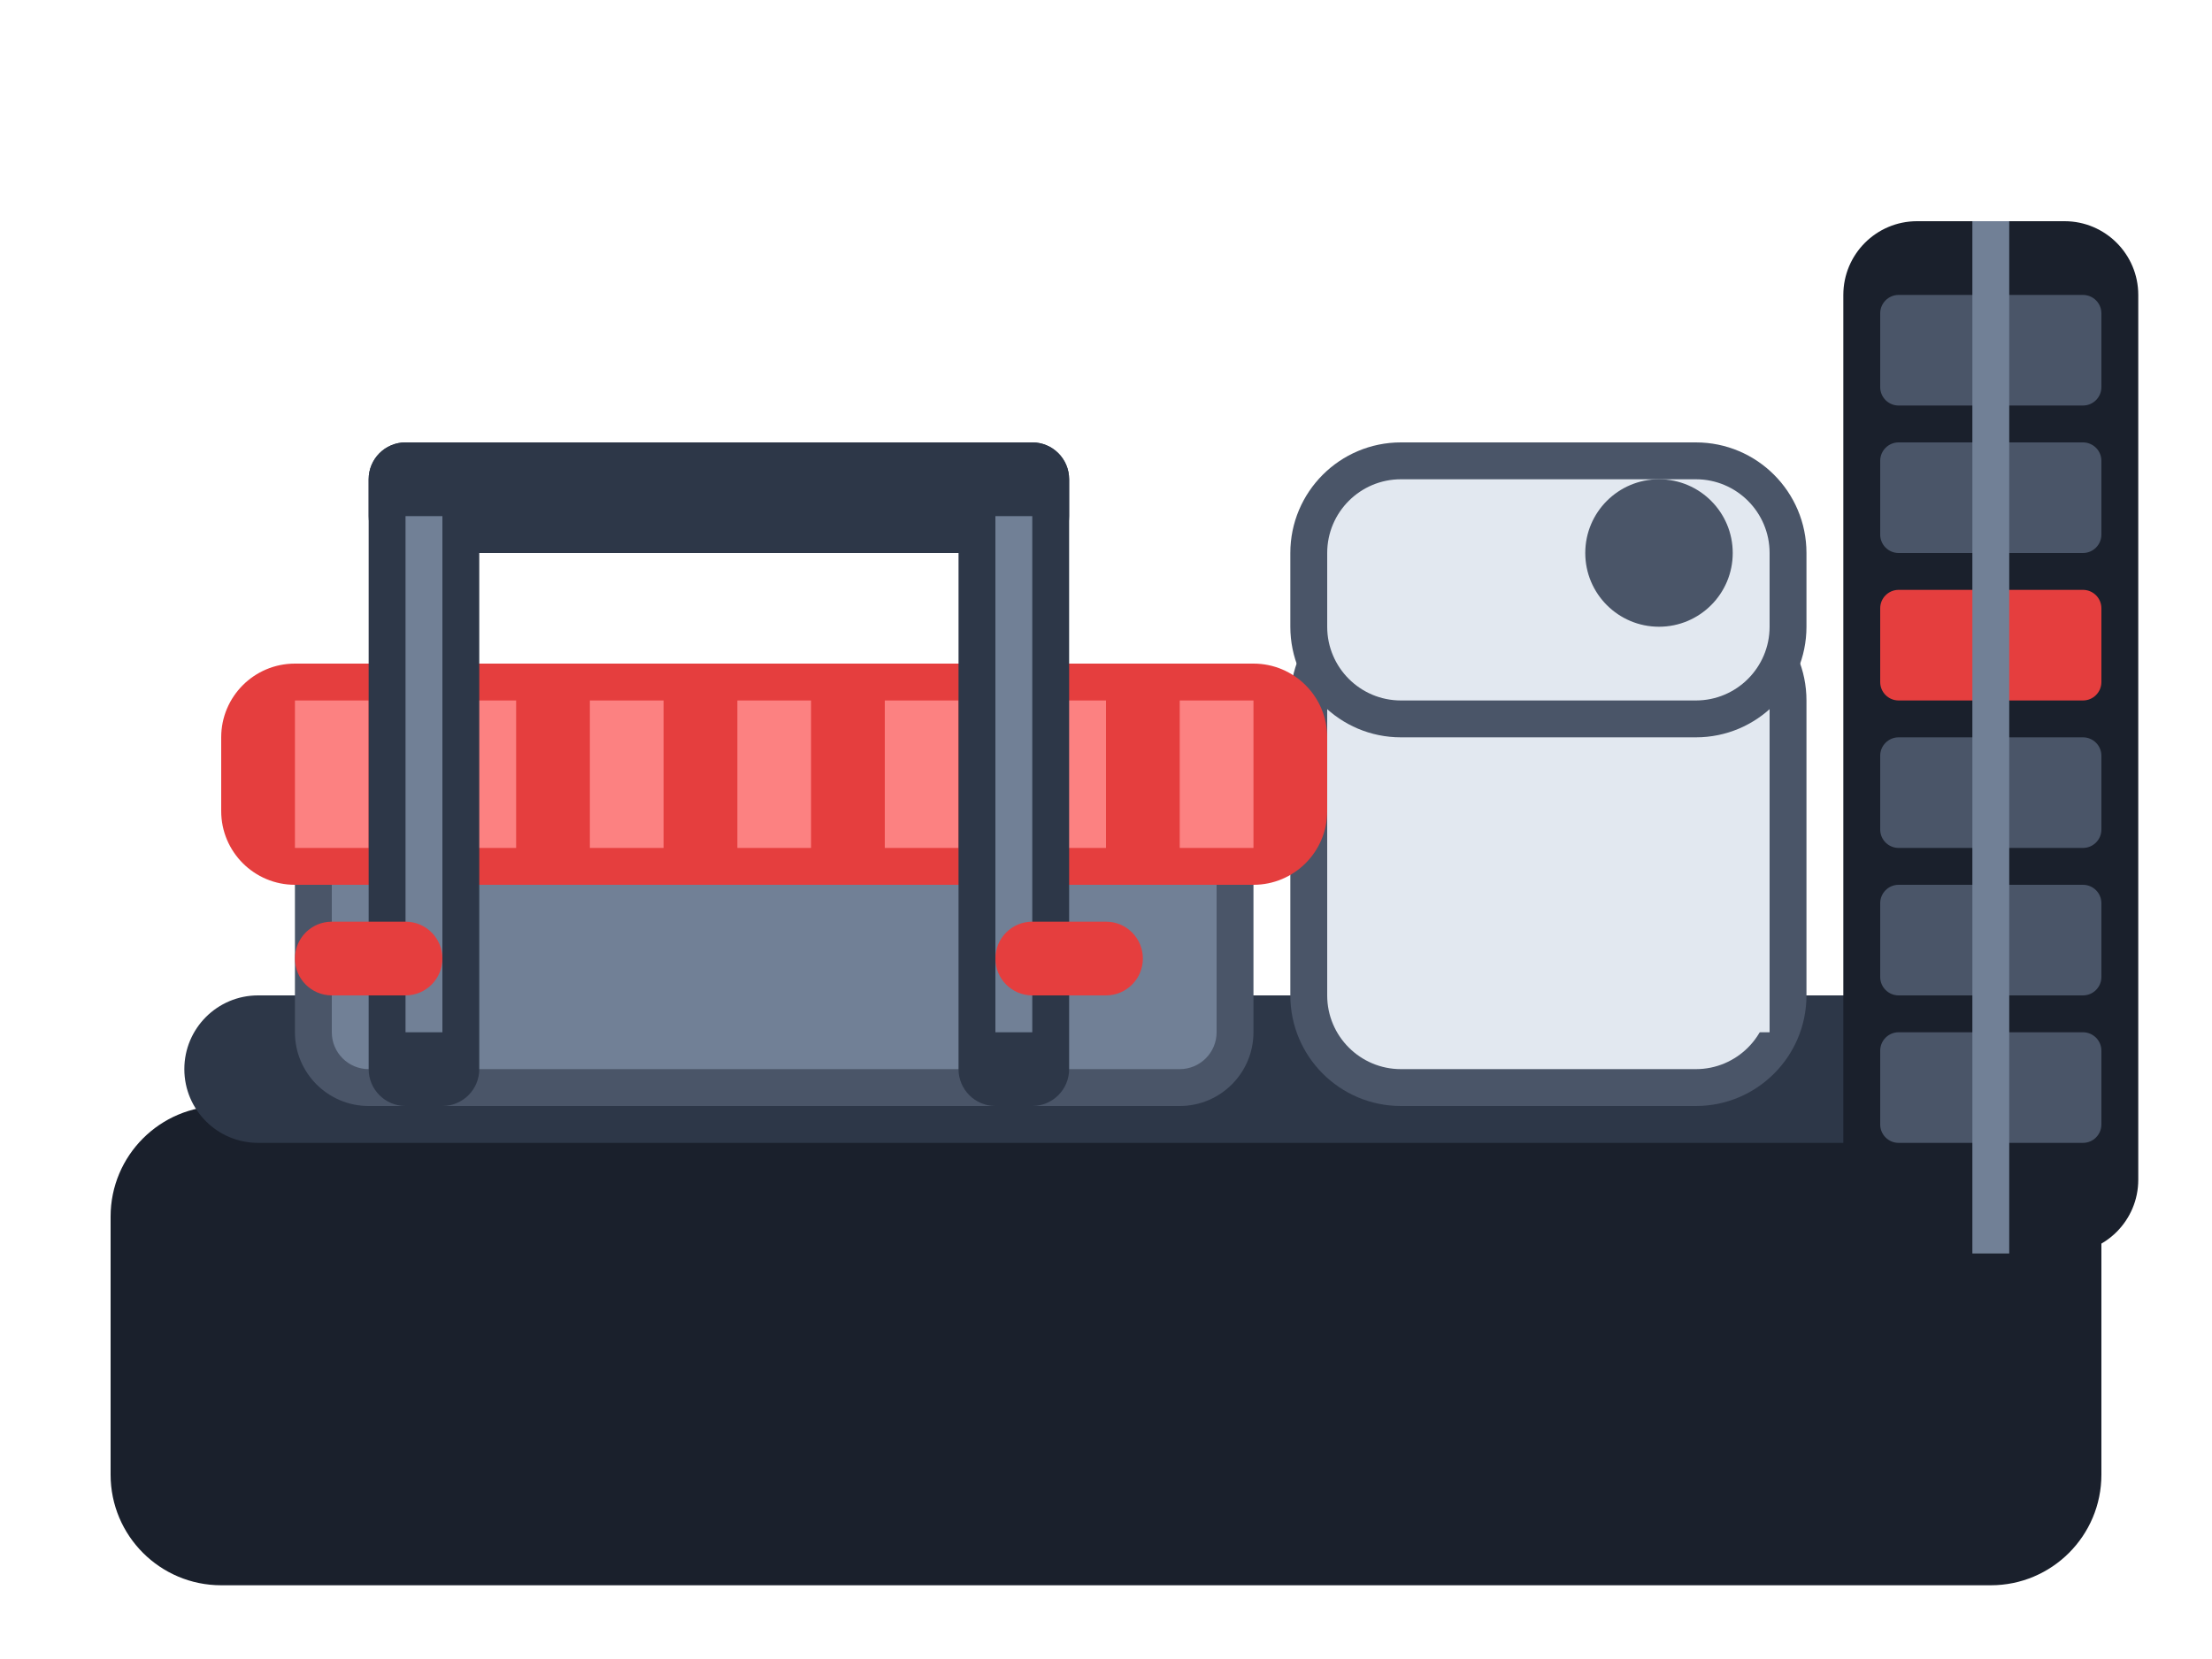
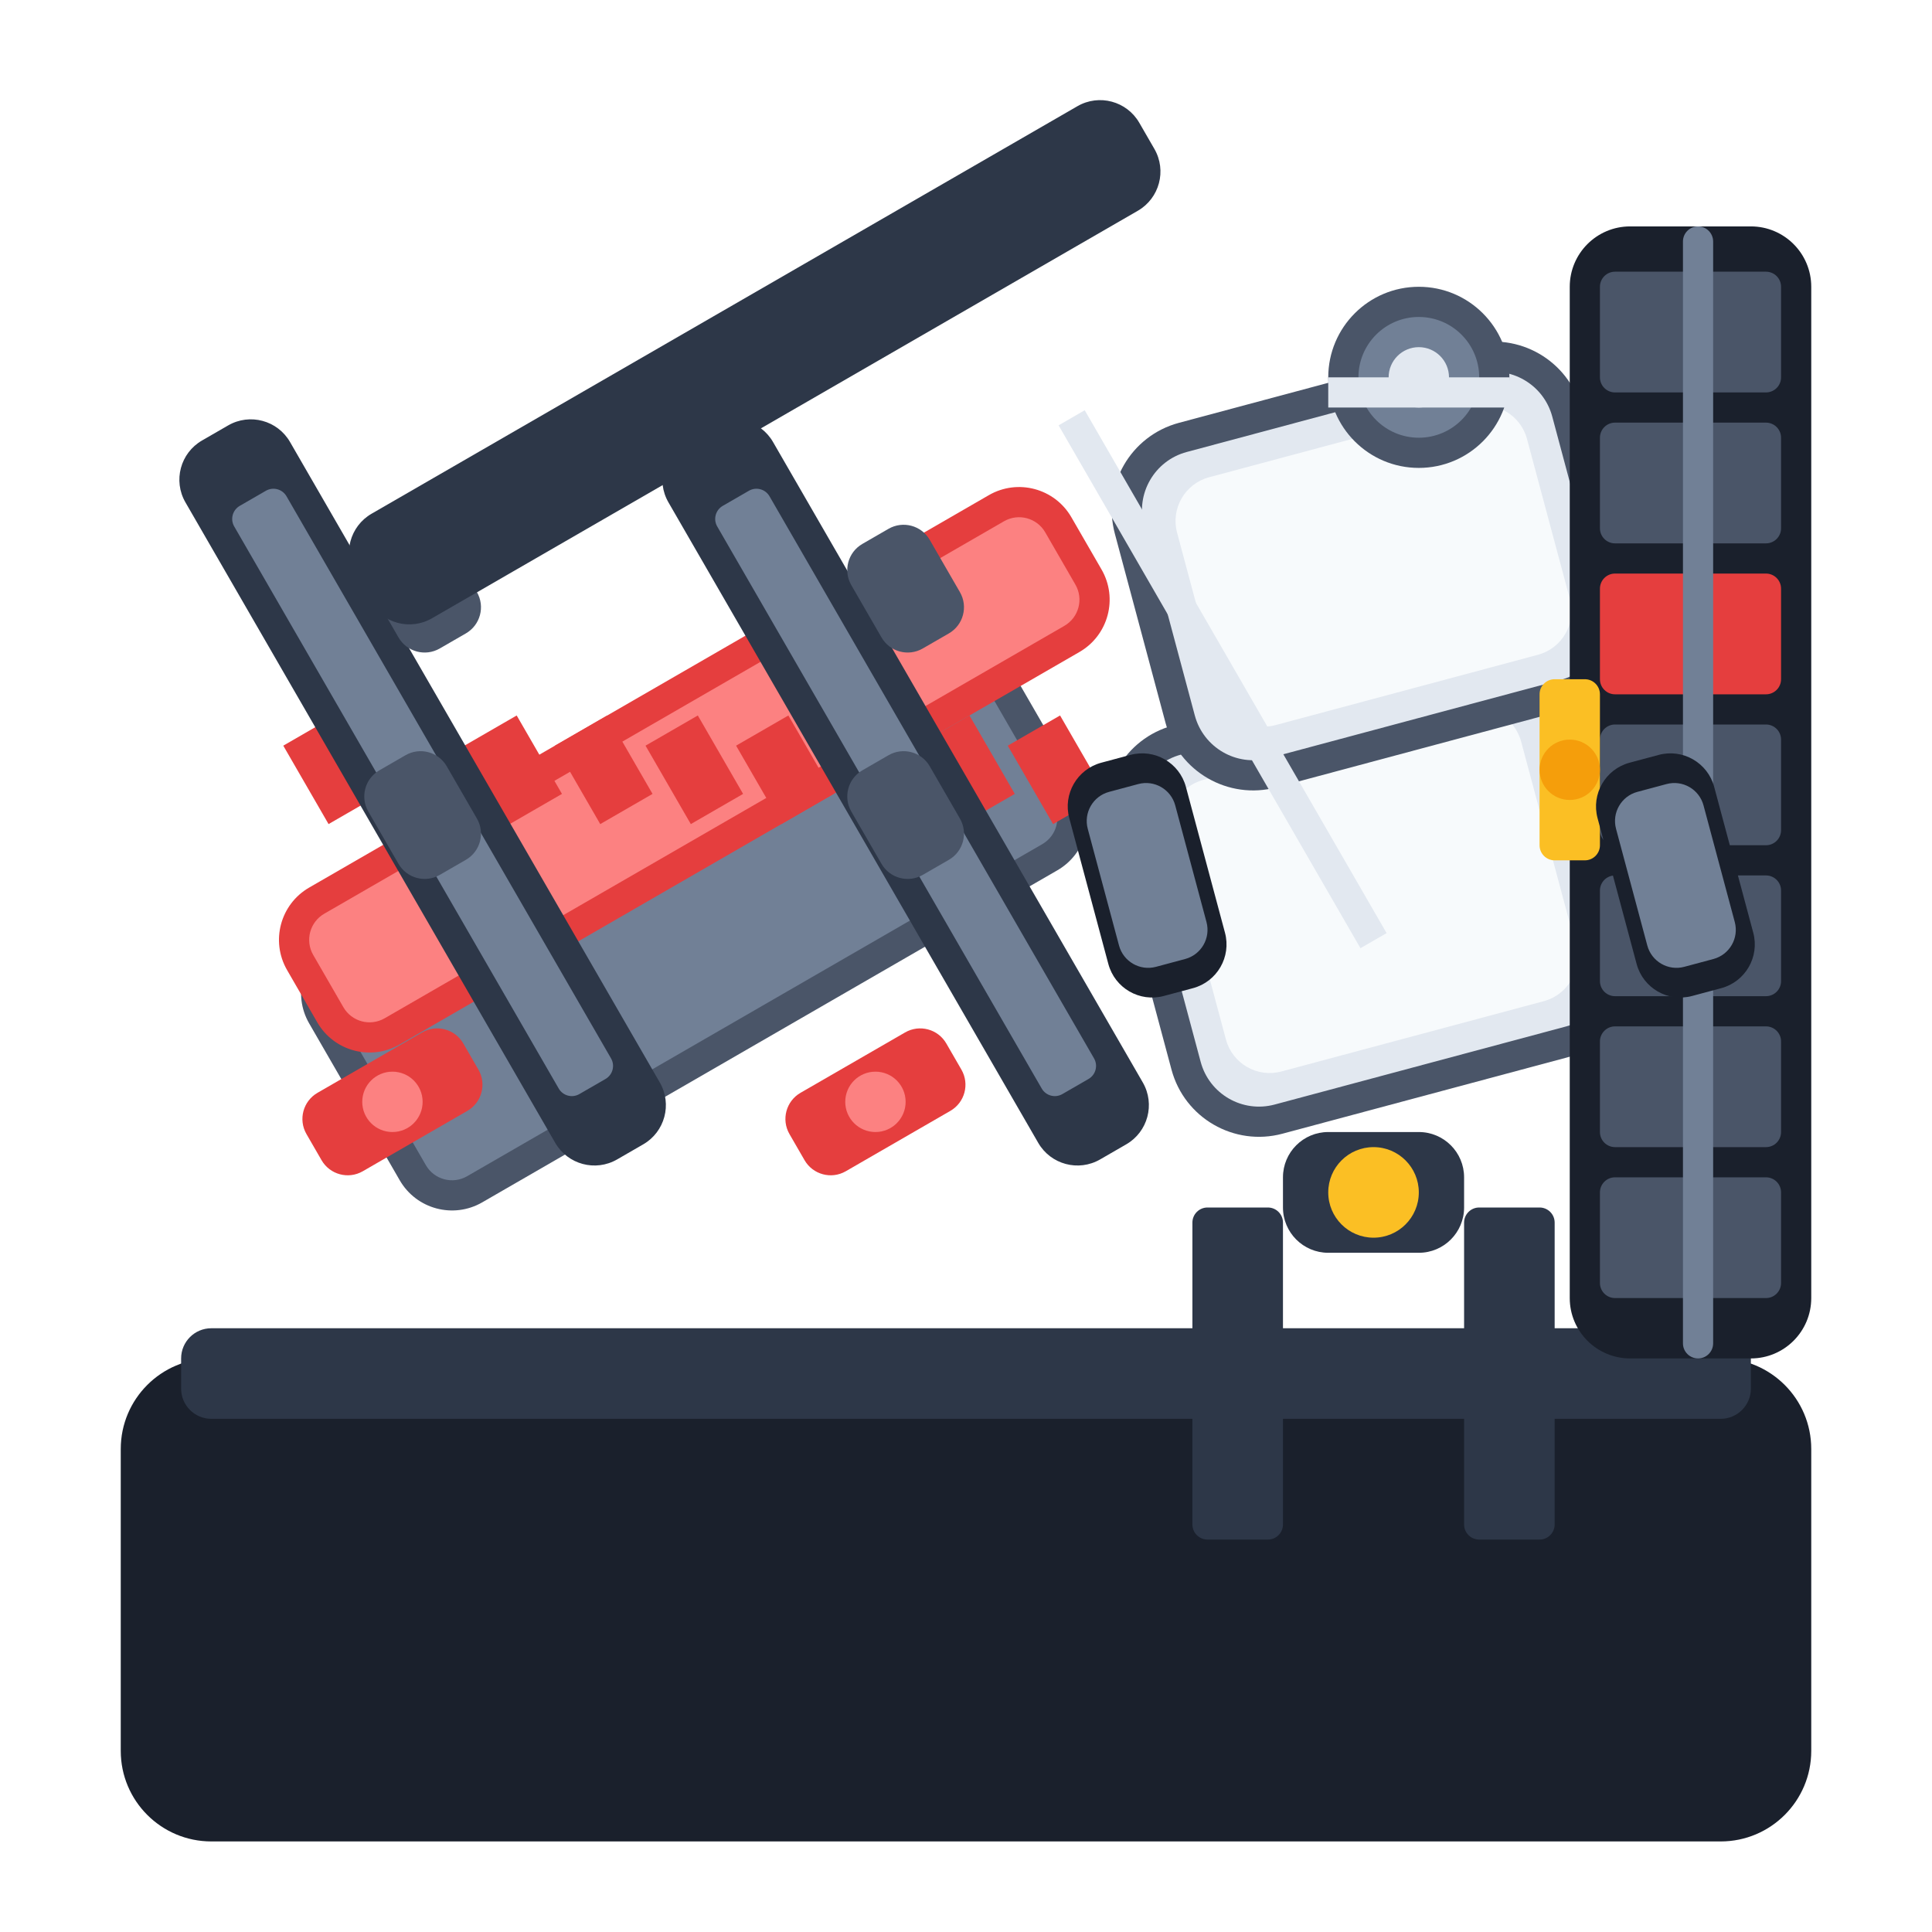
- <svg xmlns="http://www.w3.org/2000/svg" width="60" height="45" viewBox="0 0 60 45">
-   <rect x="3" y="30" width="54" height="13" fill="#1a202c" rx="3" />
-   <rect x="5" y="27" width="50" height="4" fill="#2d3748" rx="2" />
-   <rect x="35" y="16" width="14" height="14" fill="#4a5568" rx="3" />
-   <rect x="36" y="17" width="12" height="12" fill="#e2e8f0" rx="2" />
-   <rect x="35" y="12" width="14" height="8" fill="#4a5568" rx="3" />
-   <rect x="36" y="13" width="12" height="6" fill="#e2e8f0" rx="2" />
-   <rect x="8" y="20" width="26" height="10" fill="#4a5568" rx="2" />
-   <rect x="9" y="21" width="24" height="8" fill="#718096" rx="1" />
-   <rect x="6" y="18" width="30" height="6" fill="#e53e3e" rx="2" />
-   <rect x="8" y="19" width="2" height="4" fill="#fc8181" />
-   <rect x="12" y="19" width="2" height="4" fill="#fc8181" />
-   <rect x="16" y="19" width="2" height="4" fill="#fc8181" />
-   <rect x="20" y="19" width="2" height="4" fill="#fc8181" />
-   <rect x="24" y="19" width="2" height="4" fill="#fc8181" />
-   <rect x="28" y="19" width="2" height="4" fill="#fc8181" />
-   <rect x="32" y="19" width="2" height="4" fill="#fc8181" />
-   <rect x="10" y="12" width="3" height="18" fill="#2d3748" rx="1" />
-   <rect x="26" y="12" width="3" height="18" fill="#2d3748" rx="1" />
-   <rect x="10" y="12" width="19" height="3" fill="#2d3748" rx="1" />
-   <rect x="11" y="14" width="1" height="14" fill="#718096" />
-   <rect x="27" y="14" width="1" height="14" fill="#718096" />
-   <rect x="50" y="6" width="8" height="28" fill="#1a202c" rx="2" />
-   <rect x="51" y="8" width="6" height="3" fill="#4a5568" rx="0.5" />
-   <rect x="51" y="12" width="6" height="3" fill="#4a5568" rx="0.5" />
-   <rect x="51" y="16" width="6" height="3" fill="#e53e3e" rx="0.5" />
-   <rect x="51" y="20" width="6" height="3" fill="#4a5568" rx="0.5" />
-   <rect x="51" y="24" width="6" height="3" fill="#4a5568" rx="0.5" />
-   <rect x="51" y="28" width="6" height="3" fill="#4a5568" rx="0.5" />
-   <rect x="53.5" y="6" width="1" height="28" fill="#718096" />
-   <rect x="47" y="20" width="1" height="8" fill="#e2e8f0" />
-   <circle cx="45" cy="15" r="2" fill="#4a5568" />
-   <rect x="8" y="25" width="4" height="2" fill="#e53e3e" rx="1" />
-   <rect x="27" y="25" width="4" height="2" fill="#e53e3e" rx="1" />
+ <svg xmlns="http://www.w3.org/2000/svg" width="128" height="128" viewBox="0 0 128 128">
+   <rect x="8" y="90" width="112" height="32" fill="#1a202c" rx="6" />
+   <rect x="12" y="88" width="104" height="6" fill="#2d3748" rx="2" />
+   <rect x="75" y="45" width="32" height="28" fill="#4a5568" rx="6" transform="rotate(-15 91 59)" />
+   <rect x="77" y="47" width="28" height="24" fill="#e2e8f0" rx="4" transform="rotate(-15 91 59)" />
+   <rect x="79" y="49" width="24" height="20" fill="#f7fafc" rx="3" transform="rotate(-15 91 59)" />
+   <rect x="75" y="25" width="32" height="25" fill="#4a5568" rx="6" transform="rotate(-15 91 37.5)" />
+   <rect x="77" y="27" width="28" height="21" fill="#e2e8f0" rx="4" transform="rotate(-15 91 37.5)" />
+   <rect x="79" y="29" width="24" height="17" fill="#f7fafc" rx="3" transform="rotate(-15 91 37.5)" />
+   <rect x="20" y="50" width="52" height="20" fill="#4a5568" rx="4" transform="rotate(-30 46 60)" />
+   <rect x="22" y="52" width="48" height="16" fill="#718096" rx="2" transform="rotate(-30 46 60)" />
+   <rect x="16" y="45" width="60" height="12" fill="#e53e3e" rx="4" transform="rotate(-30 46 51)" />
+   <rect x="18" y="47" width="56" height="8" fill="#fc8181" rx="2" transform="rotate(-30 46 51)" />
+   <rect x="20" y="48" width="4" height="6" fill="#e53e3e" transform="rotate(-30 22 51)" />
+   <rect x="26" y="48" width="4" height="6" fill="#e53e3e" transform="rotate(-30 28 51)" />
+   <rect x="32" y="48" width="4" height="6" fill="#e53e3e" transform="rotate(-30 34 51)" />
+   <rect x="38" y="48" width="4" height="6" fill="#e53e3e" transform="rotate(-30 40 51)" />
+   <rect x="44" y="48" width="4" height="6" fill="#e53e3e" transform="rotate(-30 46 51)" />
+   <rect x="50" y="48" width="4" height="6" fill="#e53e3e" transform="rotate(-30 52 51)" />
+   <rect x="56" y="48" width="4" height="6" fill="#e53e3e" transform="rotate(-30 58 51)" />
+   <rect x="62" y="48" width="4" height="6" fill="#e53e3e" transform="rotate(-30 64 51)" />
+   <rect x="68" y="48" width="4" height="6" fill="#e53e3e" transform="rotate(-30 70 51)" />
+   <rect x="24" y="25" width="8" height="55" fill="#2d3748" rx="3" transform="rotate(-30 28 52.5)" />
+   <rect x="56" y="25" width="8" height="55" fill="#2d3748" rx="3" transform="rotate(-30 60 52.5)" />
+   <rect x="26" y="30" width="4" height="45" fill="#718096" rx="1" transform="rotate(-30 28 52.5)" />
+   <rect x="58" y="30" width="4" height="45" fill="#718096" rx="1" transform="rotate(-30 60 52.5)" />
+   <rect x="25" y="35" width="6" height="8" fill="#4a5568" rx="2" transform="rotate(-30 28 39)" />
+   <rect x="25" y="50" width="6" height="8" fill="#4a5568" rx="2" transform="rotate(-30 28 54)" />
+   <rect x="57" y="35" width="6" height="8" fill="#4a5568" rx="2" transform="rotate(-30 60 39)" />
+   <rect x="57" y="50" width="6" height="8" fill="#4a5568" rx="2" transform="rotate(-30 60 54)" />
+   <rect x="104" y="15" width="16" height="75" fill="#1a202c" rx="4" />
+   <rect x="106" y="18" width="12" height="8" fill="#4a5568" rx="1" />
+   <rect x="106" y="28" width="12" height="8" fill="#4a5568" rx="1" />
+   <rect x="106" y="38" width="12" height="8" fill="#e53e3e" rx="1" />
+   <rect x="106" y="48" width="12" height="8" fill="#4a5568" rx="1" />
+   <rect x="106" y="58" width="12" height="8" fill="#4a5568" rx="1" />
+   <rect x="106" y="68" width="12" height="8" fill="#4a5568" rx="1" />
+   <rect x="106" y="78" width="12" height="8" fill="#4a5568" rx="1" />
+   <rect x="111.5" y="15" width="2" height="75" fill="#718096" rx="1" />
+   <circle cx="94" cy="25" r="6" fill="#4a5568" />
+   <circle cx="94" cy="25" r="4" fill="#718096" />
+   <circle cx="94" cy="25" r="2" fill="#e2e8f0" />
+   <rect x="88" y="25" width="12" height="2" fill="#e2e8f0" />
+   <rect x="80" y="25" width="2" height="40" fill="#e2e8f0" transform="rotate(-30 81 45)" />
+   <rect x="20" y="70" width="12" height="6" fill="#e53e3e" rx="2" transform="rotate(-30 26 73)" />
+   <rect x="52" y="70" width="12" height="6" fill="#e53e3e" rx="2" transform="rotate(-30 58 73)" />
+   <circle cx="26" cy="73" r="2" fill="#fc8181" />
+   <circle cx="58" cy="73" r="2" fill="#fc8181" />
+   <rect x="102" y="45" width="4" height="12" fill="#fbbf24" rx="1" />
+   <circle cx="104" cy="51" r="2" fill="#f59e0b" />
+   <rect x="20" y="20" width="60" height="8" fill="#2d3748" rx="3" transform="rotate(-30 50 24)" />
+   <rect x="85" y="75" width="12" height="8" fill="#2d3748" rx="3" />
+   <circle cx="91" cy="79" r="3" fill="#fbbf24" />
+   <rect x="79" y="80" width="6" height="22" fill="#2d3748" rx="1" />
+   <rect x="97" y="80" width="6" height="22" fill="#2d3748" rx="1" />
+   <rect x="72" y="50" width="8" height="16" fill="#1a202c" rx="3" transform="rotate(-15 76 58)" />
+   <rect x="73" y="52" width="6" height="12" fill="#718096" rx="2" transform="rotate(-15 76 58)" />
+   <rect x="107" y="50" width="8" height="16" fill="#1a202c" rx="3" transform="rotate(-15 111 58)" />
+   <rect x="108" y="52" width="6" height="12" fill="#718096" rx="2" transform="rotate(-15 111 58)" />
</svg>
